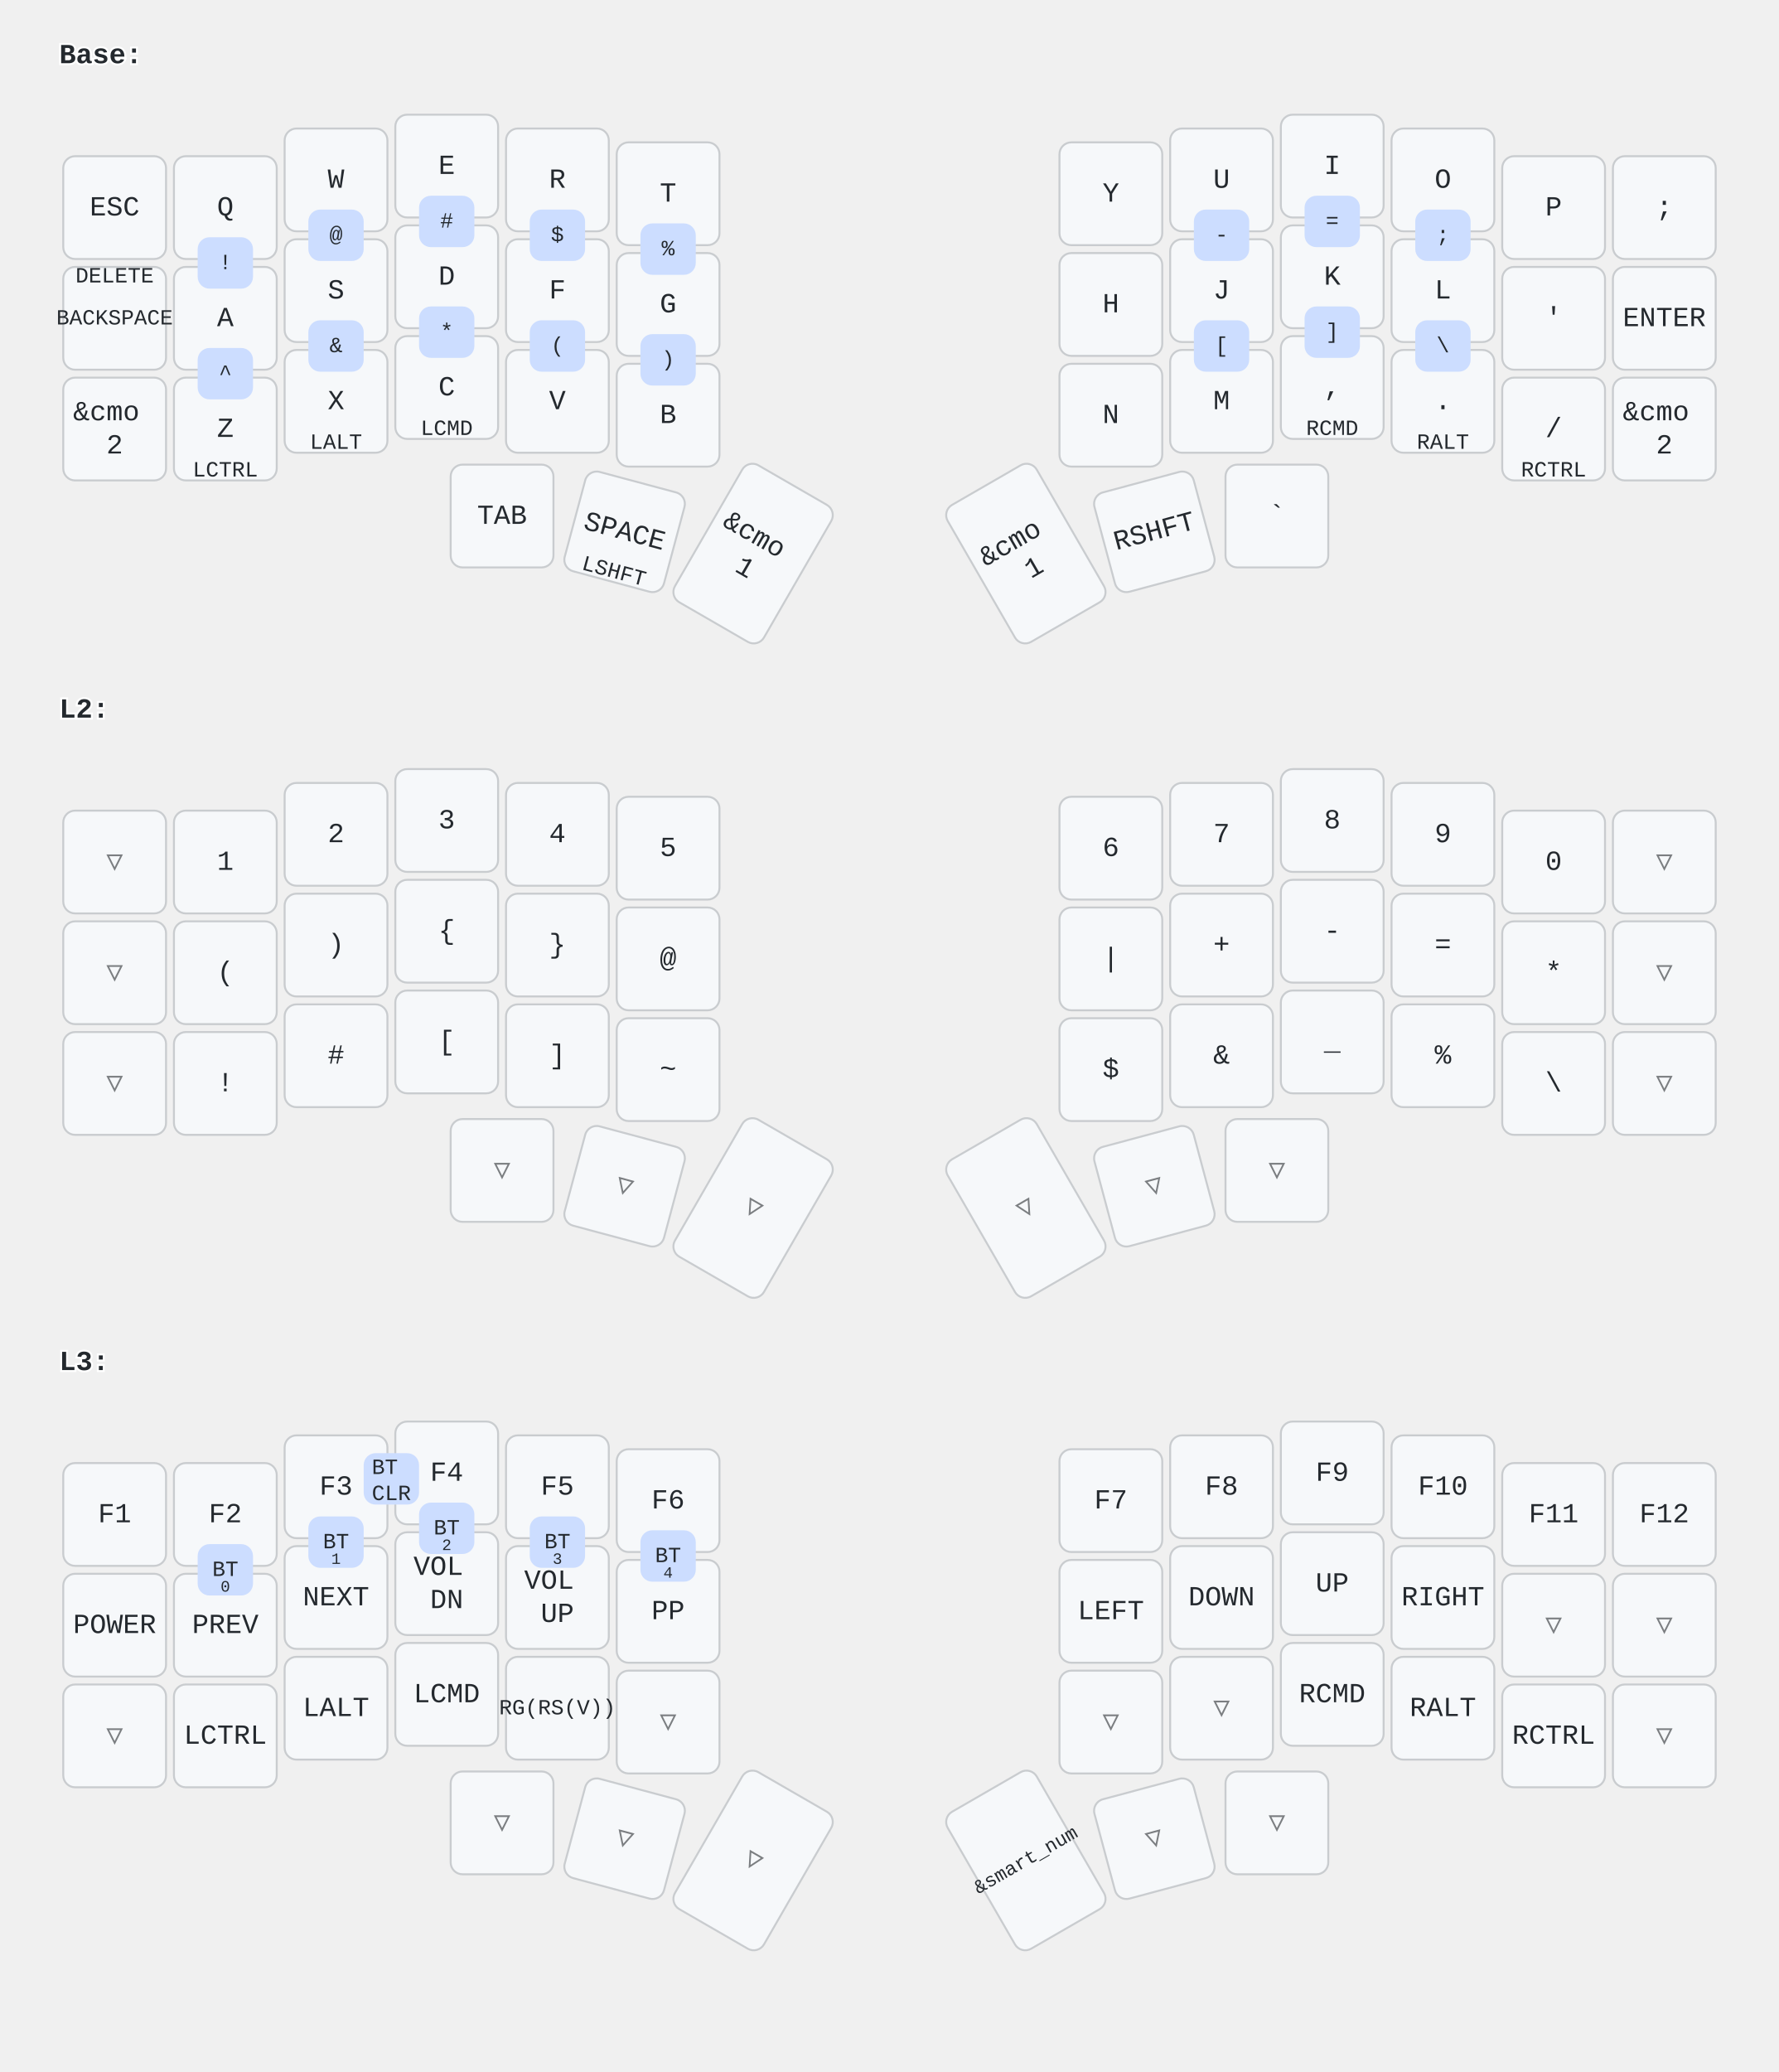
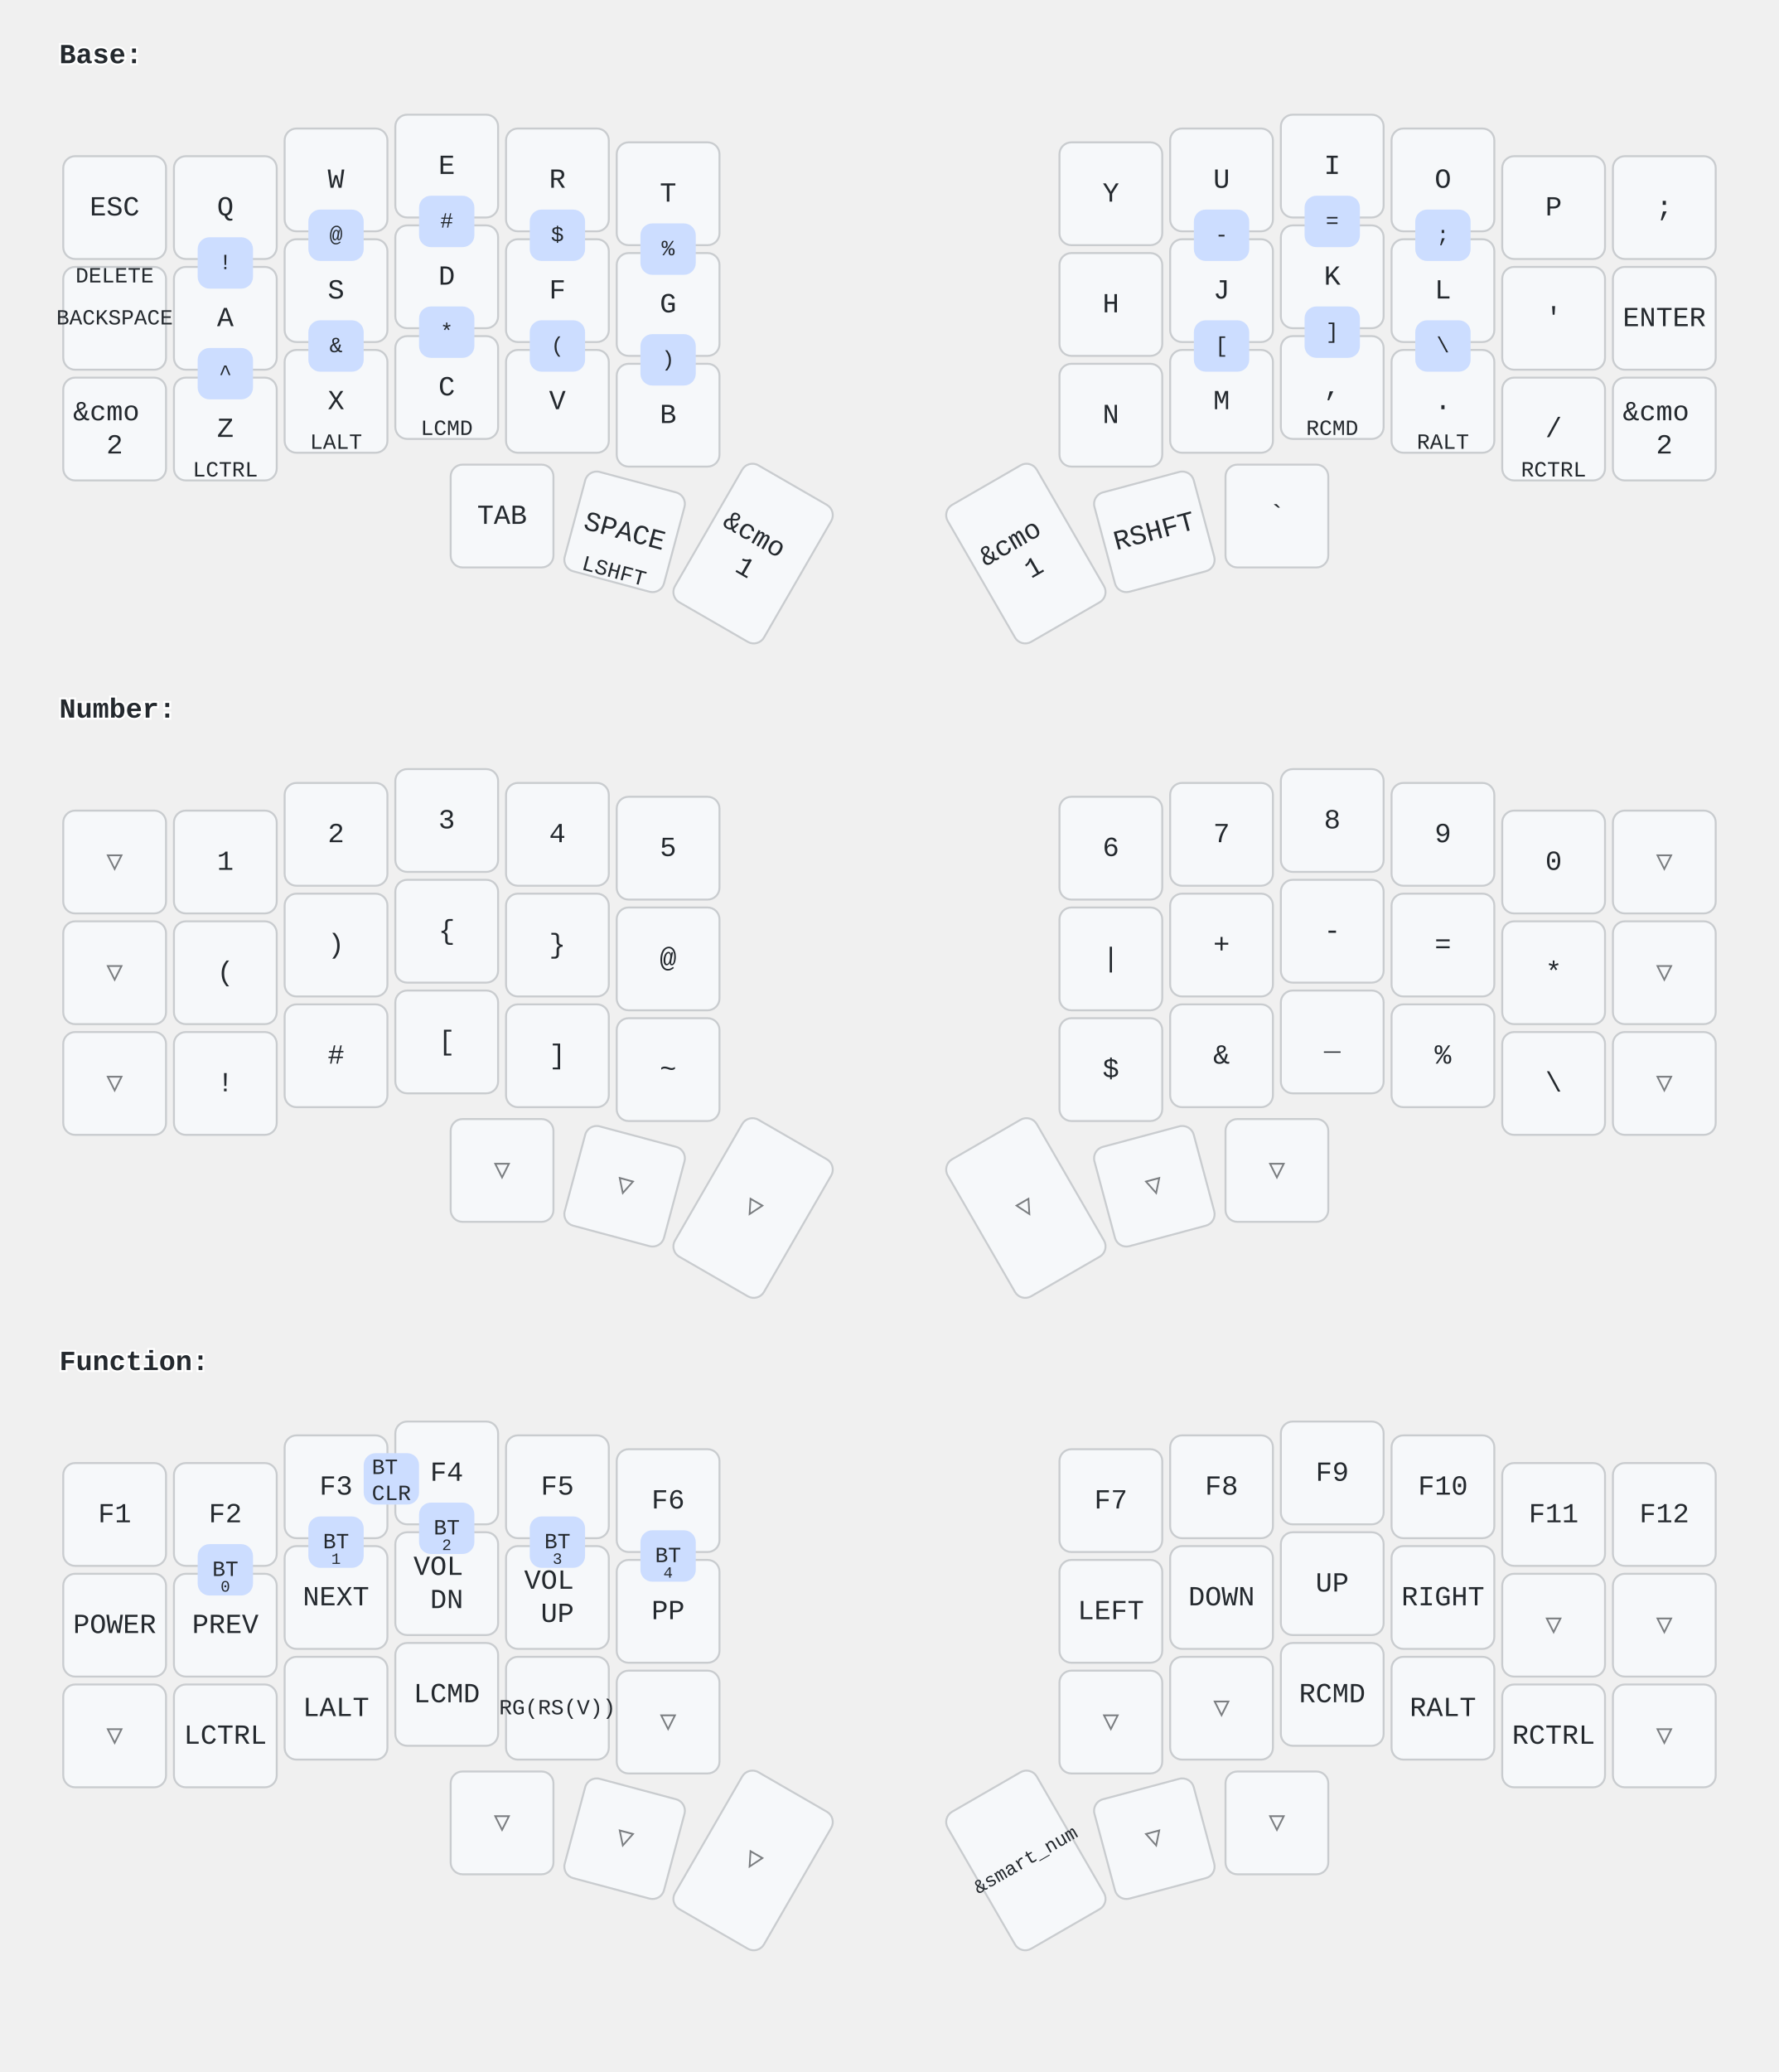
<svg xmlns="http://www.w3.org/2000/svg" width="900" height="1048" viewBox="0 0 900 1048" class="keymap">
  <style>/* inherit to force styles through use tags */
svg path {
    fill: inherit;
}

/* font and background color specifications */
svg.keymap {
    font-family: SFMono-Regular,Consolas,Liberation Mono,Menlo,monospace;
    font-size: 14px;
    font-kerning: normal;
    text-rendering: optimizeLegibility;
    fill: #24292e;
}

/* default key styling */
rect.key {
    fill: #f6f8fa;
    stroke: #c9cccf;
    stroke-width: 1;
}

/* default key side styling, only used is draw_key_sides is set */
rect.side {
    filter: brightness(90%);
}

/* color accent for combo boxes */
rect.combo, rect.combo-separate {
    fill: #cdf;
}

/* color accent for held keys */
rect.held, rect.combo.held {
    fill: #fdd;
}

/* color accent for ghost (optional) keys */
rect.ghost, rect.combo.ghost {
    stroke-dasharray: 4, 4;
    stroke-width: 2;
}

text {
    text-anchor: middle;
    dominant-baseline: middle;
}

/* styling for layer labels */
text.label {
    font-weight: bold;
    text-anchor: start;
    stroke: white;
    stroke-width: 2;
    paint-order: stroke;
}

/* styling for combo tap, and key hold/shifted label text */
text.combo, text.hold, text.shifted {
    font-size: 11px;
}

text.hold {
    text-anchor: middle;
    dominant-baseline: auto;
}

text.shifted {
    text-anchor: middle;
    dominant-baseline: hanging;
}

/* styling for hold/shifted label text in combo box */
text.combo.hold, text.combo.shifted {
    font-size: 8px;
}

/* lighter symbol for transparent keys */
text.trans {
    fill: #7b7e81;
}

/* styling for combo dendrons */
path.combo {
    stroke-width: 1;
    stroke: gray;
    fill: none;
}

/* Start Tabler Icons Cleanup */
/* cannot use height/width with glyphs */
.icon-tabler &gt; path {
    fill: inherit;
    stroke: inherit;
    stroke-width: 2;
}
/* hide tabler's default box */
.icon-tabler &gt; path[stroke="none"][fill="none"] {
    visibility: hidden;
}
/* End Tabler Icons Cleanup */
</style>
  <g transform="translate(30, 0)" class="layer-Base">
    <text x="0" y="28" class="label">Base:</text>
    <g transform="translate(0, 56)">
      <g transform="translate(28, 49)" class="key keypos-0">
        <rect rx="6" ry="6" x="-26" y="-26" width="52" height="52" class="key" />
        <text x="0" y="0" class="key tap">ESC</text>
      </g>
      <g transform="translate(84, 49)" class="key keypos-1">
        <rect rx="6" ry="6" x="-26" y="-26" width="52" height="52" class="key" />
        <text x="0" y="0" class="key tap">Q</text>
      </g>
      <g transform="translate(140, 35)" class="key keypos-2">
        <rect rx="6" ry="6" x="-26" y="-26" width="52" height="52" class="key" />
        <text x="0" y="0" class="key tap">W</text>
      </g>
      <g transform="translate(196, 28)" class="key keypos-3">
        <rect rx="6" ry="6" x="-26" y="-26" width="52" height="52" class="key" />
        <text x="0" y="0" class="key tap">E</text>
      </g>
      <g transform="translate(252, 35)" class="key keypos-4">
        <rect rx="6" ry="6" x="-26" y="-26" width="52" height="52" class="key" />
        <text x="0" y="0" class="key tap">R</text>
      </g>
      <g transform="translate(308, 42)" class="key keypos-5">
        <rect rx="6" ry="6" x="-26" y="-26" width="52" height="52" class="key" />
        <text x="0" y="0" class="key tap">T</text>
      </g>
      <g transform="translate(532, 42)" class="key keypos-6">
        <rect rx="6" ry="6" x="-26" y="-26" width="52" height="52" class="key" />
        <text x="0" y="0" class="key tap">Y</text>
      </g>
      <g transform="translate(588, 35)" class="key keypos-7">
        <rect rx="6" ry="6" x="-26" y="-26" width="52" height="52" class="key" />
        <text x="0" y="0" class="key tap">U</text>
      </g>
      <g transform="translate(644, 28)" class="key keypos-8">
        <rect rx="6" ry="6" x="-26" y="-26" width="52" height="52" class="key" />
        <text x="0" y="0" class="key tap">I</text>
      </g>
      <g transform="translate(700, 35)" class="key keypos-9">
        <rect rx="6" ry="6" x="-26" y="-26" width="52" height="52" class="key" />
        <text x="0" y="0" class="key tap">O</text>
      </g>
      <g transform="translate(756, 49)" class="key keypos-10">
        <rect rx="6" ry="6" x="-26" y="-26" width="52" height="52" class="key" />
        <text x="0" y="0" class="key tap">P</text>
      </g>
      <g transform="translate(812, 49)" class="key keypos-11">
        <rect rx="6" ry="6" x="-26" y="-26" width="52" height="52" class="key" />
        <text x="0" y="0" class="key tap">;</text>
      </g>
      <g transform="translate(28, 105)" class="key keypos-12">
        <rect rx="6" ry="6" x="-26" y="-26" width="52" height="52" class="key" />
        <text x="0" y="0" class="key tap">
          <tspan style="font-size: 78%">BACKSPACE</tspan>
        </text>
        <text x="0" y="-24" class="key shifted">DELETE</text>
      </g>
      <g transform="translate(84, 105)" class="key keypos-13">
        <rect rx="6" ry="6" x="-26" y="-26" width="52" height="52" class="key" />
        <text x="0" y="0" class="key tap">A</text>
      </g>
      <g transform="translate(140, 91)" class="key keypos-14">
        <rect rx="6" ry="6" x="-26" y="-26" width="52" height="52" class="key" />
        <text x="0" y="0" class="key tap">S</text>
      </g>
      <g transform="translate(196, 84)" class="key keypos-15">
        <rect rx="6" ry="6" x="-26" y="-26" width="52" height="52" class="key" />
        <text x="0" y="0" class="key tap">D</text>
      </g>
      <g transform="translate(252, 91)" class="key keypos-16">
        <rect rx="6" ry="6" x="-26" y="-26" width="52" height="52" class="key" />
        <text x="0" y="0" class="key tap">F</text>
      </g>
      <g transform="translate(308, 98)" class="key keypos-17">
        <rect rx="6" ry="6" x="-26" y="-26" width="52" height="52" class="key" />
        <text x="0" y="0" class="key tap">G</text>
      </g>
      <g transform="translate(532, 98)" class="key keypos-18">
        <rect rx="6" ry="6" x="-26" y="-26" width="52" height="52" class="key" />
        <text x="0" y="0" class="key tap">H</text>
      </g>
      <g transform="translate(588, 91)" class="key keypos-19">
        <rect rx="6" ry="6" x="-26" y="-26" width="52" height="52" class="key" />
        <text x="0" y="0" class="key tap">J</text>
      </g>
      <g transform="translate(644, 84)" class="key keypos-20">
        <rect rx="6" ry="6" x="-26" y="-26" width="52" height="52" class="key" />
        <text x="0" y="0" class="key tap">K</text>
      </g>
      <g transform="translate(700, 91)" class="key keypos-21">
        <rect rx="6" ry="6" x="-26" y="-26" width="52" height="52" class="key" />
        <text x="0" y="0" class="key tap">L</text>
      </g>
      <g transform="translate(756, 105)" class="key keypos-22">
        <rect rx="6" ry="6" x="-26" y="-26" width="52" height="52" class="key" />
        <text x="0" y="0" class="key tap">'</text>
      </g>
      <g transform="translate(812, 105)" class="key keypos-23">
        <rect rx="6" ry="6" x="-26" y="-26" width="52" height="52" class="key" />
        <text x="0" y="0" class="key tap">ENTER</text>
      </g>
      <g transform="translate(28, 161)" class="key keypos-24">
        <rect rx="6" ry="6" x="-26" y="-26" width="52" height="52" class="key" />
        <text x="0" y="0" class="key tap">
          <tspan x="0" dy="-0.6em">&amp;cmo</tspan>
          <tspan x="0" dy="1.2em">2</tspan>
        </text>
      </g>
      <g transform="translate(84, 161)" class="key keypos-25">
        <rect rx="6" ry="6" x="-26" y="-26" width="52" height="52" class="key" />
        <text x="0" y="0" class="key tap">Z</text>
        <text x="0" y="24" class="key hold">LCTRL</text>
      </g>
      <g transform="translate(140, 147)" class="key keypos-26">
        <rect rx="6" ry="6" x="-26" y="-26" width="52" height="52" class="key" />
        <text x="0" y="0" class="key tap">X</text>
        <text x="0" y="24" class="key hold">LALT</text>
      </g>
      <g transform="translate(196, 140)" class="key keypos-27">
        <rect rx="6" ry="6" x="-26" y="-26" width="52" height="52" class="key" />
        <text x="0" y="0" class="key tap">C</text>
        <text x="0" y="24" class="key hold">LCMD</text>
      </g>
      <g transform="translate(252, 147)" class="key keypos-28">
        <rect rx="6" ry="6" x="-26" y="-26" width="52" height="52" class="key" />
        <text x="0" y="0" class="key tap">V</text>
      </g>
      <g transform="translate(308, 154)" class="key keypos-29">
        <rect rx="6" ry="6" x="-26" y="-26" width="52" height="52" class="key" />
        <text x="0" y="0" class="key tap">B</text>
      </g>
      <g transform="translate(532, 154)" class="key keypos-30">
        <rect rx="6" ry="6" x="-26" y="-26" width="52" height="52" class="key" />
        <text x="0" y="0" class="key tap">N</text>
      </g>
      <g transform="translate(588, 147)" class="key keypos-31">
        <rect rx="6" ry="6" x="-26" y="-26" width="52" height="52" class="key" />
        <text x="0" y="0" class="key tap">M</text>
      </g>
      <g transform="translate(644, 140)" class="key keypos-32">
        <rect rx="6" ry="6" x="-26" y="-26" width="52" height="52" class="key" />
        <text x="0" y="0" class="key tap">,</text>
        <text x="0" y="24" class="key hold">RCMD</text>
      </g>
      <g transform="translate(700, 147)" class="key keypos-33">
        <rect rx="6" ry="6" x="-26" y="-26" width="52" height="52" class="key" />
        <text x="0" y="0" class="key tap">.</text>
        <text x="0" y="24" class="key hold">RALT</text>
      </g>
      <g transform="translate(756, 161)" class="key keypos-34">
        <rect rx="6" ry="6" x="-26" y="-26" width="52" height="52" class="key" />
        <text x="0" y="0" class="key tap">/</text>
        <text x="0" y="24" class="key hold">RCTRL</text>
      </g>
      <g transform="translate(812, 161)" class="key keypos-35">
        <rect rx="6" ry="6" x="-26" y="-26" width="52" height="52" class="key" />
        <text x="0" y="0" class="key tap">
          <tspan x="0" dy="-0.6em">&amp;cmo</tspan>
          <tspan x="0" dy="1.2em">2</tspan>
        </text>
      </g>
      <g transform="translate(224, 205)" class="key keypos-36">
        <rect rx="6" ry="6" x="-26" y="-26" width="52" height="52" class="key" />
        <text x="0" y="0" class="key tap">TAB</text>
      </g>
      <g transform="translate(286, 213) rotate(15.0)" class="key keypos-37">
        <rect rx="6" ry="6" x="-26" y="-26" width="52" height="52" class="key" />
        <text x="0" y="0" class="key tap">SPACE</text>
        <text x="0" y="24" class="key hold">LSHFT</text>
      </g>
      <g transform="translate(351, 224) rotate(30.0)" class="key keypos-38">
        <rect rx="6" ry="6" x="-26" y="-40" width="52" height="80" class="key" />
        <text x="0" y="0" class="key tap">
          <tspan x="0" dy="-0.6em">&amp;cmo</tspan>
          <tspan x="0" dy="1.2em">1</tspan>
        </text>
      </g>
      <g transform="translate(489, 224) rotate(-30.0)" class="key keypos-39">
        <rect rx="6" ry="6" x="-26" y="-40" width="52" height="80" class="key" />
        <text x="0" y="0" class="key tap">
          <tspan x="0" dy="-0.6em">&amp;cmo</tspan>
          <tspan x="0" dy="1.2em">1</tspan>
        </text>
      </g>
      <g transform="translate(554, 213) rotate(-15.0)" class="key keypos-40">
        <rect rx="6" ry="6" x="-26" y="-26" width="52" height="52" class="key" />
        <text x="0" y="0" class="key tap">RSHFT</text>
      </g>
      <g transform="translate(616, 205)" class="key keypos-41">
        <rect rx="6" ry="6" x="-26" y="-26" width="52" height="52" class="key" />
        <text x="0" y="0" class="key tap">`</text>
      </g>
      <g class="combo combopos-0">
        <rect rx="6" ry="6" x="70" y="64" width="28" height="26" class="combo" />
        <text x="84" y="77" class="combo tap">!</text>
      </g>
      <g class="combo combopos-1">
        <rect rx="6" ry="6" x="126" y="50" width="28" height="26" class="combo" />
        <text x="140" y="63" class="combo tap">@</text>
      </g>
      <g class="combo combopos-2">
        <rect rx="6" ry="6" x="182" y="43" width="28" height="26" class="combo" />
        <text x="196" y="56" class="combo tap">#</text>
      </g>
      <g class="combo combopos-3">
        <rect rx="6" ry="6" x="238" y="50" width="28" height="26" class="combo" />
        <text x="252" y="63" class="combo tap">$</text>
      </g>
      <g class="combo combopos-4">
        <rect rx="6" ry="6" x="294" y="57" width="28" height="26" class="combo" />
        <text x="308" y="70" class="combo tap">%</text>
      </g>
      <g class="combo combopos-5">
        <rect rx="6" ry="6" x="70" y="120" width="28" height="26" class="combo" />
        <text x="84" y="133" class="combo tap">^</text>
      </g>
      <g class="combo combopos-6">
        <rect rx="6" ry="6" x="126" y="106" width="28" height="26" class="combo" />
        <text x="140" y="119" class="combo tap">&amp;</text>
      </g>
      <g class="combo combopos-7">
        <rect rx="6" ry="6" x="182" y="99" width="28" height="26" class="combo" />
        <text x="196" y="112" class="combo tap">*</text>
      </g>
      <g class="combo combopos-8">
        <rect rx="6" ry="6" x="238" y="106" width="28" height="26" class="combo" />
        <text x="252" y="119" class="combo tap">(</text>
      </g>
      <g class="combo combopos-9">
        <rect rx="6" ry="6" x="294" y="113" width="28" height="26" class="combo" />
        <text x="308" y="126" class="combo tap">)</text>
      </g>
      <g class="combo combopos-10">
        <rect rx="6" ry="6" x="574" y="50" width="28" height="26" class="combo" />
        <text x="588" y="63" class="combo tap">-</text>
      </g>
      <g class="combo combopos-11">
        <rect rx="6" ry="6" x="630" y="43" width="28" height="26" class="combo" />
        <text x="644" y="56" class="combo tap">=</text>
      </g>
      <g class="combo combopos-12">
        <rect rx="6" ry="6" x="686" y="50" width="28" height="26" class="combo" />
        <text x="700" y="63" class="combo tap">;</text>
      </g>
      <g class="combo combopos-13">
        <rect rx="6" ry="6" x="574" y="106" width="28" height="26" class="combo" />
        <text x="588" y="119" class="combo tap">[</text>
      </g>
      <g class="combo combopos-14">
        <rect rx="6" ry="6" x="630" y="99" width="28" height="26" class="combo" />
        <text x="644" y="112" class="combo tap">]</text>
      </g>
      <g class="combo combopos-15">
        <rect rx="6" ry="6" x="686" y="106" width="28" height="26" class="combo" />
        <text x="700" y="119" class="combo tap">\</text>
      </g>
    </g>
  </g>
-   <g transform="translate(30, 331)" class="layer-L2">
-     <text x="0" y="28" class="label">L2:</text>
+   <g transform="translate(30, 331)" class="layer-Number">
+     <text x="0" y="28" class="label">Number:</text>
    <g transform="translate(0, 56)">
      <g transform="translate(28, 49)" class="key trans keypos-0">
        <rect rx="6" ry="6" x="-26" y="-26" width="52" height="52" class="key trans" />
        <text x="0" y="0" class="key trans tap">▽</text>
      </g>
      <g transform="translate(84, 49)" class="key keypos-1">
        <rect rx="6" ry="6" x="-26" y="-26" width="52" height="52" class="key" />
        <text x="0" y="0" class="key tap">1</text>
      </g>
      <g transform="translate(140, 35)" class="key keypos-2">
        <rect rx="6" ry="6" x="-26" y="-26" width="52" height="52" class="key" />
        <text x="0" y="0" class="key tap">2</text>
      </g>
      <g transform="translate(196, 28)" class="key keypos-3">
        <rect rx="6" ry="6" x="-26" y="-26" width="52" height="52" class="key" />
        <text x="0" y="0" class="key tap">3</text>
      </g>
      <g transform="translate(252, 35)" class="key keypos-4">
        <rect rx="6" ry="6" x="-26" y="-26" width="52" height="52" class="key" />
        <text x="0" y="0" class="key tap">4</text>
      </g>
      <g transform="translate(308, 42)" class="key keypos-5">
        <rect rx="6" ry="6" x="-26" y="-26" width="52" height="52" class="key" />
        <text x="0" y="0" class="key tap">5</text>
      </g>
      <g transform="translate(532, 42)" class="key keypos-6">
        <rect rx="6" ry="6" x="-26" y="-26" width="52" height="52" class="key" />
        <text x="0" y="0" class="key tap">6</text>
      </g>
      <g transform="translate(588, 35)" class="key keypos-7">
        <rect rx="6" ry="6" x="-26" y="-26" width="52" height="52" class="key" />
        <text x="0" y="0" class="key tap">7</text>
      </g>
      <g transform="translate(644, 28)" class="key keypos-8">
        <rect rx="6" ry="6" x="-26" y="-26" width="52" height="52" class="key" />
        <text x="0" y="0" class="key tap">8</text>
      </g>
      <g transform="translate(700, 35)" class="key keypos-9">
        <rect rx="6" ry="6" x="-26" y="-26" width="52" height="52" class="key" />
        <text x="0" y="0" class="key tap">9</text>
      </g>
      <g transform="translate(756, 49)" class="key keypos-10">
        <rect rx="6" ry="6" x="-26" y="-26" width="52" height="52" class="key" />
        <text x="0" y="0" class="key tap">0</text>
      </g>
      <g transform="translate(812, 49)" class="key trans keypos-11">
        <rect rx="6" ry="6" x="-26" y="-26" width="52" height="52" class="key trans" />
        <text x="0" y="0" class="key trans tap">▽</text>
      </g>
      <g transform="translate(28, 105)" class="key trans keypos-12">
        <rect rx="6" ry="6" x="-26" y="-26" width="52" height="52" class="key trans" />
        <text x="0" y="0" class="key trans tap">▽</text>
      </g>
      <g transform="translate(84, 105)" class="key keypos-13">
        <rect rx="6" ry="6" x="-26" y="-26" width="52" height="52" class="key" />
        <text x="0" y="0" class="key tap">(</text>
      </g>
      <g transform="translate(140, 91)" class="key keypos-14">
        <rect rx="6" ry="6" x="-26" y="-26" width="52" height="52" class="key" />
        <text x="0" y="0" class="key tap">)</text>
      </g>
      <g transform="translate(196, 84)" class="key keypos-15">
        <rect rx="6" ry="6" x="-26" y="-26" width="52" height="52" class="key" />
        <text x="0" y="0" class="key tap">{</text>
      </g>
      <g transform="translate(252, 91)" class="key keypos-16">
        <rect rx="6" ry="6" x="-26" y="-26" width="52" height="52" class="key" />
        <text x="0" y="0" class="key tap">}</text>
      </g>
      <g transform="translate(308, 98)" class="key keypos-17">
        <rect rx="6" ry="6" x="-26" y="-26" width="52" height="52" class="key" />
        <text x="0" y="0" class="key tap">@</text>
      </g>
      <g transform="translate(532, 98)" class="key keypos-18">
        <rect rx="6" ry="6" x="-26" y="-26" width="52" height="52" class="key" />
        <text x="0" y="0" class="key tap">|</text>
      </g>
      <g transform="translate(588, 91)" class="key keypos-19">
        <rect rx="6" ry="6" x="-26" y="-26" width="52" height="52" class="key" />
        <text x="0" y="0" class="key tap">+</text>
      </g>
      <g transform="translate(644, 84)" class="key keypos-20">
        <rect rx="6" ry="6" x="-26" y="-26" width="52" height="52" class="key" />
        <text x="0" y="0" class="key tap">-</text>
      </g>
      <g transform="translate(700, 91)" class="key keypos-21">
        <rect rx="6" ry="6" x="-26" y="-26" width="52" height="52" class="key" />
        <text x="0" y="0" class="key tap">=</text>
      </g>
      <g transform="translate(756, 105)" class="key keypos-22">
        <rect rx="6" ry="6" x="-26" y="-26" width="52" height="52" class="key" />
        <text x="0" y="0" class="key tap">*</text>
      </g>
      <g transform="translate(812, 105)" class="key trans keypos-23">
        <rect rx="6" ry="6" x="-26" y="-26" width="52" height="52" class="key trans" />
        <text x="0" y="0" class="key trans tap">▽</text>
      </g>
      <g transform="translate(28, 161)" class="key trans keypos-24">
        <rect rx="6" ry="6" x="-26" y="-26" width="52" height="52" class="key trans" />
        <text x="0" y="0" class="key trans tap">▽</text>
      </g>
      <g transform="translate(84, 161)" class="key keypos-25">
        <rect rx="6" ry="6" x="-26" y="-26" width="52" height="52" class="key" />
        <text x="0" y="0" class="key tap">!</text>
      </g>
      <g transform="translate(140, 147)" class="key keypos-26">
        <rect rx="6" ry="6" x="-26" y="-26" width="52" height="52" class="key" />
        <text x="0" y="0" class="key tap">#</text>
      </g>
      <g transform="translate(196, 140)" class="key keypos-27">
        <rect rx="6" ry="6" x="-26" y="-26" width="52" height="52" class="key" />
        <text x="0" y="0" class="key tap">[</text>
      </g>
      <g transform="translate(252, 147)" class="key keypos-28">
        <rect rx="6" ry="6" x="-26" y="-26" width="52" height="52" class="key" />
        <text x="0" y="0" class="key tap">]</text>
      </g>
      <g transform="translate(308, 154)" class="key keypos-29">
        <rect rx="6" ry="6" x="-26" y="-26" width="52" height="52" class="key" />
        <text x="0" y="0" class="key tap">~</text>
      </g>
      <g transform="translate(532, 154)" class="key keypos-30">
        <rect rx="6" ry="6" x="-26" y="-26" width="52" height="52" class="key" />
        <text x="0" y="0" class="key tap">$</text>
      </g>
      <g transform="translate(588, 147)" class="key keypos-31">
        <rect rx="6" ry="6" x="-26" y="-26" width="52" height="52" class="key" />
        <text x="0" y="0" class="key tap">&amp;</text>
      </g>
      <g transform="translate(644, 140)" class="key keypos-32">
        <rect rx="6" ry="6" x="-26" y="-26" width="52" height="52" class="key" />
        <text x="0" y="0" class="key tap">_</text>
      </g>
      <g transform="translate(700, 147)" class="key keypos-33">
        <rect rx="6" ry="6" x="-26" y="-26" width="52" height="52" class="key" />
        <text x="0" y="0" class="key tap">%</text>
      </g>
      <g transform="translate(756, 161)" class="key keypos-34">
        <rect rx="6" ry="6" x="-26" y="-26" width="52" height="52" class="key" />
        <text x="0" y="0" class="key tap">\</text>
      </g>
      <g transform="translate(812, 161)" class="key trans keypos-35">
        <rect rx="6" ry="6" x="-26" y="-26" width="52" height="52" class="key trans" />
        <text x="0" y="0" class="key trans tap">▽</text>
      </g>
      <g transform="translate(224, 205)" class="key trans keypos-36">
        <rect rx="6" ry="6" x="-26" y="-26" width="52" height="52" class="key trans" />
        <text x="0" y="0" class="key trans tap">▽</text>
      </g>
      <g transform="translate(286, 213) rotate(15.0)" class="key trans keypos-37">
        <rect rx="6" ry="6" x="-26" y="-26" width="52" height="52" class="key trans" />
        <text x="0" y="0" class="key trans tap">▽</text>
      </g>
      <g transform="translate(351, 224) rotate(30.0)" class="key trans keypos-38">
        <rect rx="6" ry="6" x="-26" y="-40" width="52" height="80" class="key trans" />
        <text x="0" y="0" class="key trans tap">▽</text>
      </g>
      <g transform="translate(489, 224) rotate(-30.0)" class="key trans keypos-39">
        <rect rx="6" ry="6" x="-26" y="-40" width="52" height="80" class="key trans" />
        <text x="0" y="0" class="key trans tap">▽</text>
      </g>
      <g transform="translate(554, 213) rotate(-15.0)" class="key trans keypos-40">
        <rect rx="6" ry="6" x="-26" y="-26" width="52" height="52" class="key trans" />
        <text x="0" y="0" class="key trans tap">▽</text>
      </g>
      <g transform="translate(616, 205)" class="key trans keypos-41">
        <rect rx="6" ry="6" x="-26" y="-26" width="52" height="52" class="key trans" />
        <text x="0" y="0" class="key trans tap">▽</text>
      </g>
    </g>
  </g>
-   <g transform="translate(30, 661)" class="layer-L3">
-     <text x="0" y="28" class="label">L3:</text>
+   <g transform="translate(30, 661)" class="layer-Function">
+     <text x="0" y="28" class="label">Function:</text>
    <g transform="translate(0, 56)">
      <g transform="translate(28, 49)" class="key keypos-0">
        <rect rx="6" ry="6" x="-26" y="-26" width="52" height="52" class="key" />
        <text x="0" y="0" class="key tap">F1</text>
      </g>
      <g transform="translate(84, 49)" class="key keypos-1">
        <rect rx="6" ry="6" x="-26" y="-26" width="52" height="52" class="key" />
        <text x="0" y="0" class="key tap">F2</text>
      </g>
      <g transform="translate(140, 35)" class="key keypos-2">
        <rect rx="6" ry="6" x="-26" y="-26" width="52" height="52" class="key" />
        <text x="0" y="0" class="key tap">F3</text>
      </g>
      <g transform="translate(196, 28)" class="key keypos-3">
        <rect rx="6" ry="6" x="-26" y="-26" width="52" height="52" class="key" />
        <text x="0" y="0" class="key tap">F4</text>
      </g>
      <g transform="translate(252, 35)" class="key keypos-4">
        <rect rx="6" ry="6" x="-26" y="-26" width="52" height="52" class="key" />
        <text x="0" y="0" class="key tap">F5</text>
      </g>
      <g transform="translate(308, 42)" class="key keypos-5">
        <rect rx="6" ry="6" x="-26" y="-26" width="52" height="52" class="key" />
        <text x="0" y="0" class="key tap">F6</text>
      </g>
      <g transform="translate(532, 42)" class="key keypos-6">
        <rect rx="6" ry="6" x="-26" y="-26" width="52" height="52" class="key" />
        <text x="0" y="0" class="key tap">F7</text>
      </g>
      <g transform="translate(588, 35)" class="key keypos-7">
        <rect rx="6" ry="6" x="-26" y="-26" width="52" height="52" class="key" />
        <text x="0" y="0" class="key tap">F8</text>
      </g>
      <g transform="translate(644, 28)" class="key keypos-8">
        <rect rx="6" ry="6" x="-26" y="-26" width="52" height="52" class="key" />
        <text x="0" y="0" class="key tap">F9</text>
      </g>
      <g transform="translate(700, 35)" class="key keypos-9">
        <rect rx="6" ry="6" x="-26" y="-26" width="52" height="52" class="key" />
        <text x="0" y="0" class="key tap">F10</text>
      </g>
      <g transform="translate(756, 49)" class="key keypos-10">
        <rect rx="6" ry="6" x="-26" y="-26" width="52" height="52" class="key" />
        <text x="0" y="0" class="key tap">F11</text>
      </g>
      <g transform="translate(812, 49)" class="key keypos-11">
        <rect rx="6" ry="6" x="-26" y="-26" width="52" height="52" class="key" />
        <text x="0" y="0" class="key tap">F12</text>
      </g>
      <g transform="translate(28, 105)" class="key keypos-12">
        <rect rx="6" ry="6" x="-26" y="-26" width="52" height="52" class="key" />
        <text x="0" y="0" class="key tap">POWER</text>
      </g>
      <g transform="translate(84, 105)" class="key keypos-13">
        <rect rx="6" ry="6" x="-26" y="-26" width="52" height="52" class="key" />
        <text x="0" y="0" class="key tap">PREV</text>
      </g>
      <g transform="translate(140, 91)" class="key keypos-14">
        <rect rx="6" ry="6" x="-26" y="-26" width="52" height="52" class="key" />
        <text x="0" y="0" class="key tap">NEXT</text>
      </g>
      <g transform="translate(196, 84)" class="key keypos-15">
        <rect rx="6" ry="6" x="-26" y="-26" width="52" height="52" class="key" />
        <text x="0" y="0" class="key tap">
          <tspan x="0" dy="-0.6em">VOL</tspan>
          <tspan x="0" dy="1.2em">DN</tspan>
        </text>
      </g>
      <g transform="translate(252, 91)" class="key keypos-16">
        <rect rx="6" ry="6" x="-26" y="-26" width="52" height="52" class="key" />
        <text x="0" y="0" class="key tap">
          <tspan x="0" dy="-0.6em">VOL</tspan>
          <tspan x="0" dy="1.2em">UP</tspan>
        </text>
      </g>
      <g transform="translate(308, 98)" class="key keypos-17">
        <rect rx="6" ry="6" x="-26" y="-26" width="52" height="52" class="key" />
        <text x="0" y="0" class="key tap">PP</text>
      </g>
      <g transform="translate(532, 98)" class="key keypos-18">
        <rect rx="6" ry="6" x="-26" y="-26" width="52" height="52" class="key" />
        <text x="0" y="0" class="key tap">LEFT</text>
      </g>
      <g transform="translate(588, 91)" class="key keypos-19">
        <rect rx="6" ry="6" x="-26" y="-26" width="52" height="52" class="key" />
        <text x="0" y="0" class="key tap">DOWN</text>
      </g>
      <g transform="translate(644, 84)" class="key keypos-20">
        <rect rx="6" ry="6" x="-26" y="-26" width="52" height="52" class="key" />
        <text x="0" y="0" class="key tap">UP</text>
      </g>
      <g transform="translate(700, 91)" class="key keypos-21">
        <rect rx="6" ry="6" x="-26" y="-26" width="52" height="52" class="key" />
        <text x="0" y="0" class="key tap">RIGHT</text>
      </g>
      <g transform="translate(756, 105)" class="key trans keypos-22">
        <rect rx="6" ry="6" x="-26" y="-26" width="52" height="52" class="key trans" />
        <text x="0" y="0" class="key trans tap">▽</text>
      </g>
      <g transform="translate(812, 105)" class="key trans keypos-23">
        <rect rx="6" ry="6" x="-26" y="-26" width="52" height="52" class="key trans" />
        <text x="0" y="0" class="key trans tap">▽</text>
      </g>
      <g transform="translate(28, 161)" class="key trans keypos-24">
        <rect rx="6" ry="6" x="-26" y="-26" width="52" height="52" class="key trans" />
        <text x="0" y="0" class="key trans tap">▽</text>
      </g>
      <g transform="translate(84, 161)" class="key keypos-25">
        <rect rx="6" ry="6" x="-26" y="-26" width="52" height="52" class="key" />
        <text x="0" y="0" class="key tap">LCTRL</text>
      </g>
      <g transform="translate(140, 147)" class="key keypos-26">
        <rect rx="6" ry="6" x="-26" y="-26" width="52" height="52" class="key" />
        <text x="0" y="0" class="key tap">LALT</text>
      </g>
      <g transform="translate(196, 140)" class="key keypos-27">
        <rect rx="6" ry="6" x="-26" y="-26" width="52" height="52" class="key" />
        <text x="0" y="0" class="key tap">LCMD</text>
      </g>
      <g transform="translate(252, 147)" class="key keypos-28">
        <rect rx="6" ry="6" x="-26" y="-26" width="52" height="52" class="key" />
        <text x="0" y="0" class="key tap">
          <tspan style="font-size: 78%">RG(RS(V))</tspan>
        </text>
      </g>
      <g transform="translate(308, 154)" class="key trans keypos-29">
        <rect rx="6" ry="6" x="-26" y="-26" width="52" height="52" class="key trans" />
        <text x="0" y="0" class="key trans tap">▽</text>
      </g>
      <g transform="translate(532, 154)" class="key trans keypos-30">
        <rect rx="6" ry="6" x="-26" y="-26" width="52" height="52" class="key trans" />
        <text x="0" y="0" class="key trans tap">▽</text>
      </g>
      <g transform="translate(588, 147)" class="key trans keypos-31">
        <rect rx="6" ry="6" x="-26" y="-26" width="52" height="52" class="key trans" />
        <text x="0" y="0" class="key trans tap">▽</text>
      </g>
      <g transform="translate(644, 140)" class="key keypos-32">
        <rect rx="6" ry="6" x="-26" y="-26" width="52" height="52" class="key" />
        <text x="0" y="0" class="key tap">RCMD</text>
      </g>
      <g transform="translate(700, 147)" class="key keypos-33">
        <rect rx="6" ry="6" x="-26" y="-26" width="52" height="52" class="key" />
        <text x="0" y="0" class="key tap">RALT</text>
      </g>
      <g transform="translate(756, 161)" class="key keypos-34">
        <rect rx="6" ry="6" x="-26" y="-26" width="52" height="52" class="key" />
        <text x="0" y="0" class="key tap">RCTRL</text>
      </g>
      <g transform="translate(812, 161)" class="key trans keypos-35">
        <rect rx="6" ry="6" x="-26" y="-26" width="52" height="52" class="key trans" />
        <text x="0" y="0" class="key trans tap">▽</text>
      </g>
      <g transform="translate(224, 205)" class="key trans keypos-36">
        <rect rx="6" ry="6" x="-26" y="-26" width="52" height="52" class="key trans" />
        <text x="0" y="0" class="key trans tap">▽</text>
      </g>
      <g transform="translate(286, 213) rotate(15.0)" class="key trans keypos-37">
        <rect rx="6" ry="6" x="-26" y="-26" width="52" height="52" class="key trans" />
        <text x="0" y="0" class="key trans tap">▽</text>
      </g>
      <g transform="translate(351, 224) rotate(30.0)" class="key trans keypos-38">
        <rect rx="6" ry="6" x="-26" y="-40" width="52" height="80" class="key trans" />
        <text x="0" y="0" class="key trans tap">▽</text>
      </g>
      <g transform="translate(489, 224) rotate(-30.0)" class="key keypos-39">
        <rect rx="6" ry="6" x="-26" y="-40" width="52" height="80" class="key" />
        <text x="0" y="0" class="key tap">
          <tspan style="font-size: 70%">&amp;smart_num</tspan>
        </text>
      </g>
      <g transform="translate(554, 213) rotate(-15.0)" class="key trans keypos-40">
        <rect rx="6" ry="6" x="-26" y="-26" width="52" height="52" class="key trans" />
        <text x="0" y="0" class="key trans tap">▽</text>
      </g>
      <g transform="translate(616, 205)" class="key trans keypos-41">
        <rect rx="6" ry="6" x="-26" y="-26" width="52" height="52" class="key trans" />
        <text x="0" y="0" class="key trans tap">▽</text>
      </g>
      <g class="combo combopos-0">
        <rect rx="6" ry="6" x="70" y="64" width="28" height="26" class="combo" />
        <text x="84" y="77" class="combo tap">BT</text>
        <text x="84" y="88" class="combo hold">0</text>
      </g>
      <g class="combo combopos-1">
        <rect rx="6" ry="6" x="126" y="50" width="28" height="26" class="combo" />
        <text x="140" y="63" class="combo tap">BT</text>
        <text x="140" y="74" class="combo hold">1</text>
      </g>
      <g class="combo combopos-2">
        <rect rx="6" ry="6" x="182" y="43" width="28" height="26" class="combo" />
        <text x="196" y="56" class="combo tap">BT</text>
        <text x="196" y="67" class="combo hold">2</text>
      </g>
      <g class="combo combopos-3">
        <rect rx="6" ry="6" x="238" y="50" width="28" height="26" class="combo" />
        <text x="252" y="63" class="combo tap">BT</text>
        <text x="252" y="74" class="combo hold">3</text>
      </g>
      <g class="combo combopos-4">
        <rect rx="6" ry="6" x="294" y="57" width="28" height="26" class="combo" />
        <text x="308" y="70" class="combo tap">BT</text>
        <text x="308" y="81" class="combo hold">4</text>
      </g>
      <g class="combo combopos-5">
        <rect rx="6" ry="6" x="154" y="18" width="28" height="26" class="combo" />
        <text x="168" y="32" class="combo tap">
          <tspan x="168" dy="-0.6em">BT</tspan>
          <tspan x="168" dy="1.2em">CLR</tspan>
        </text>
      </g>
    </g>
  </g>
</svg>
